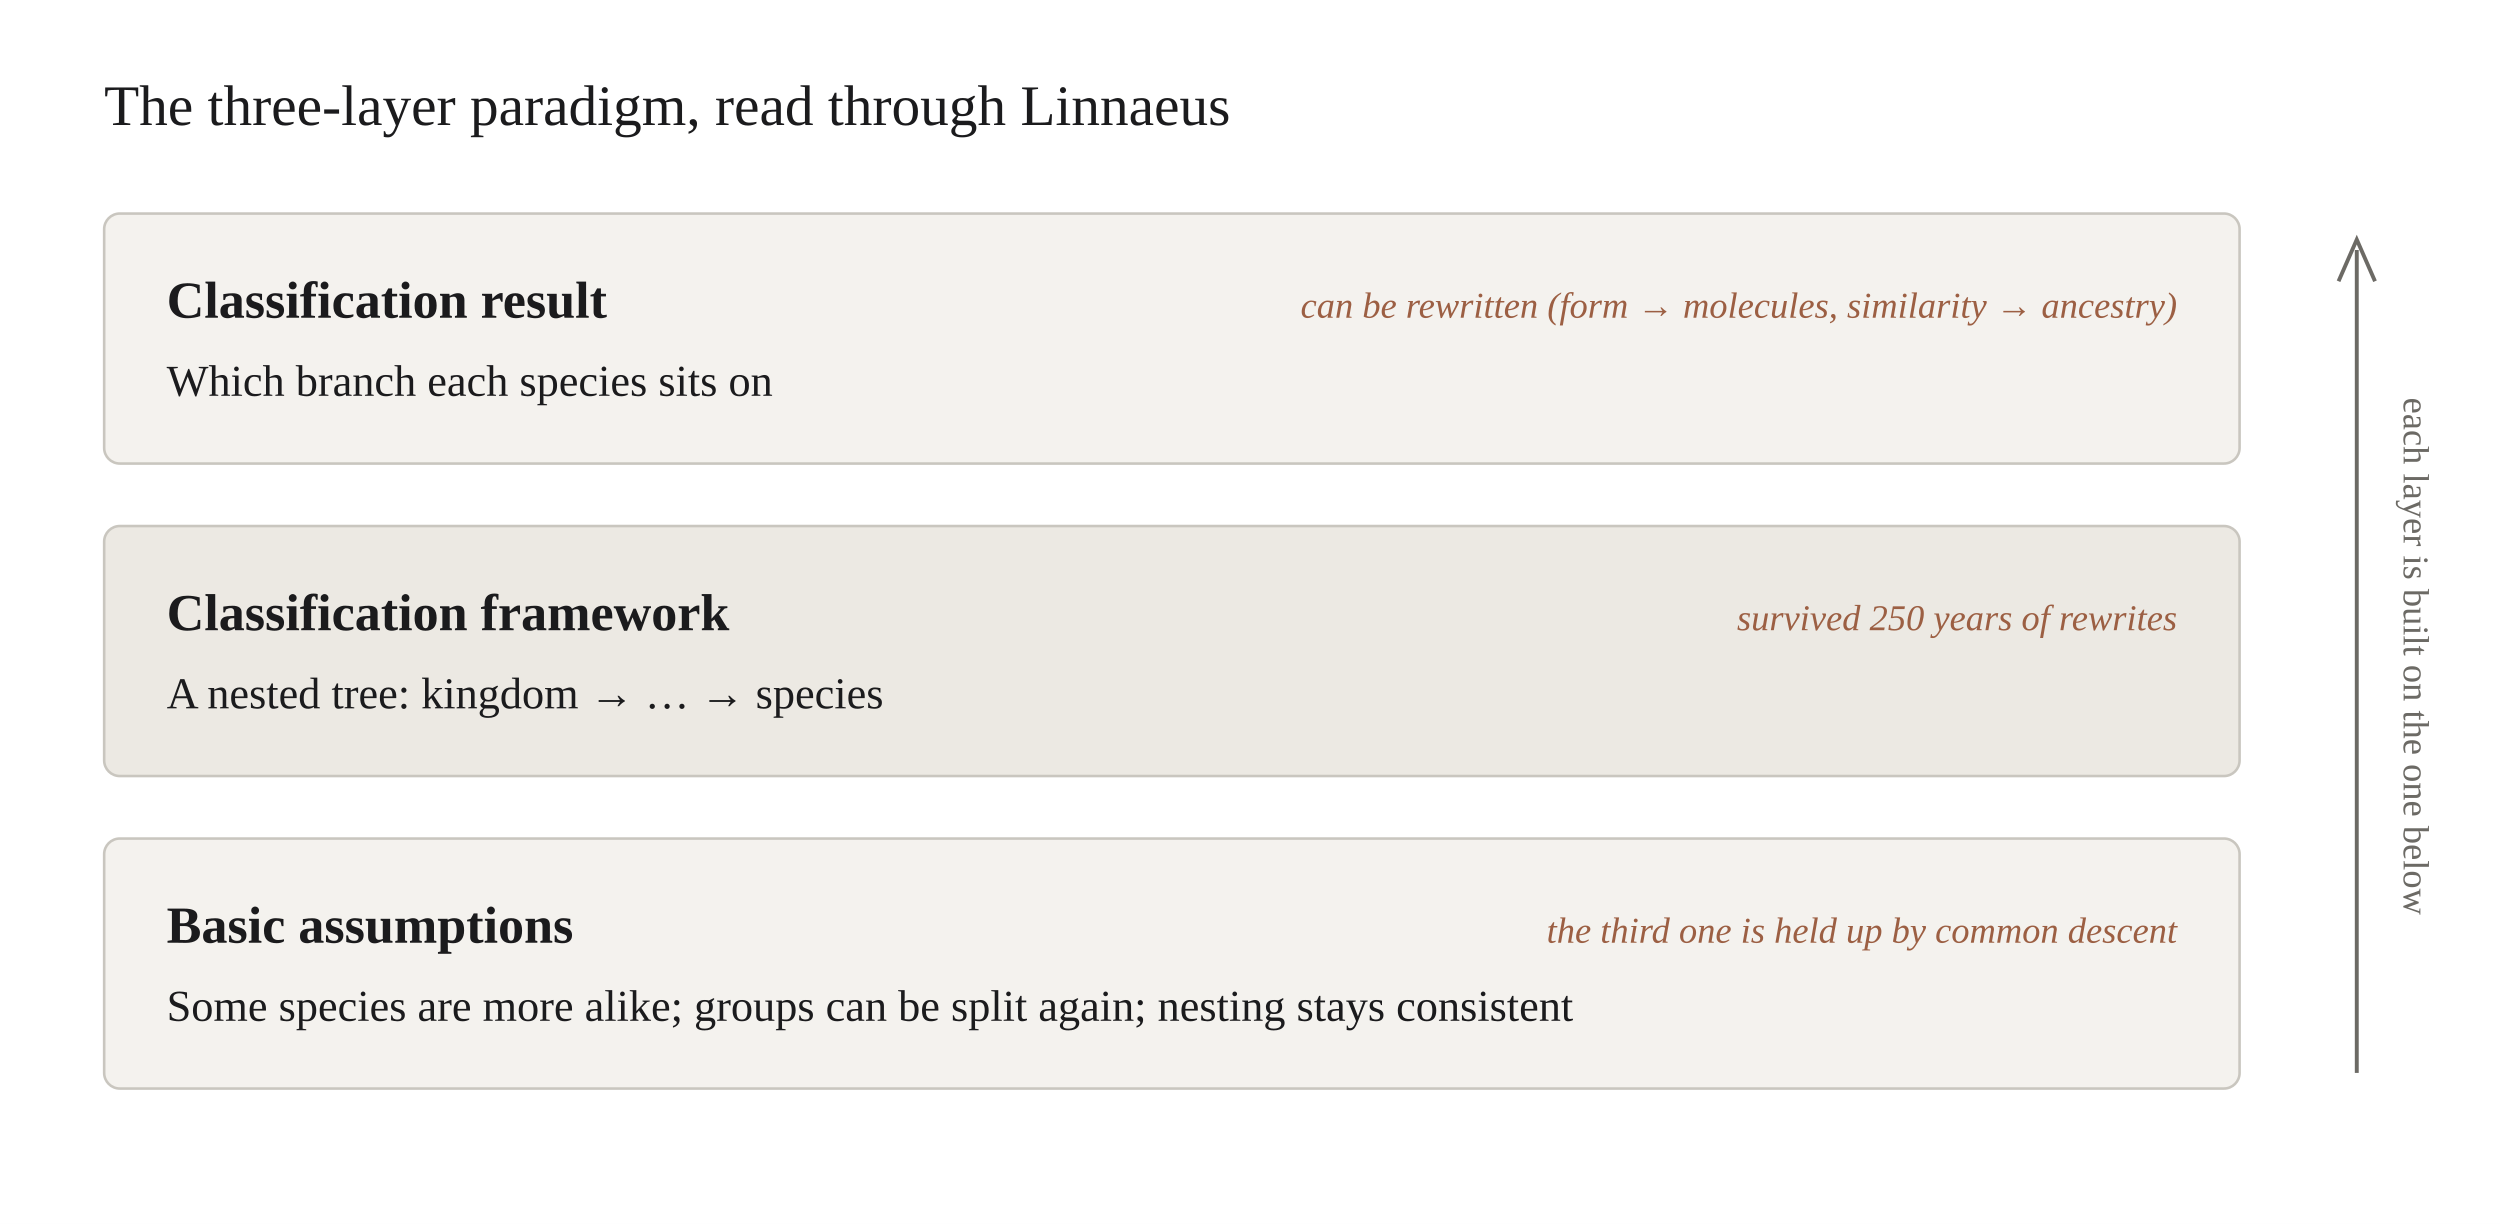
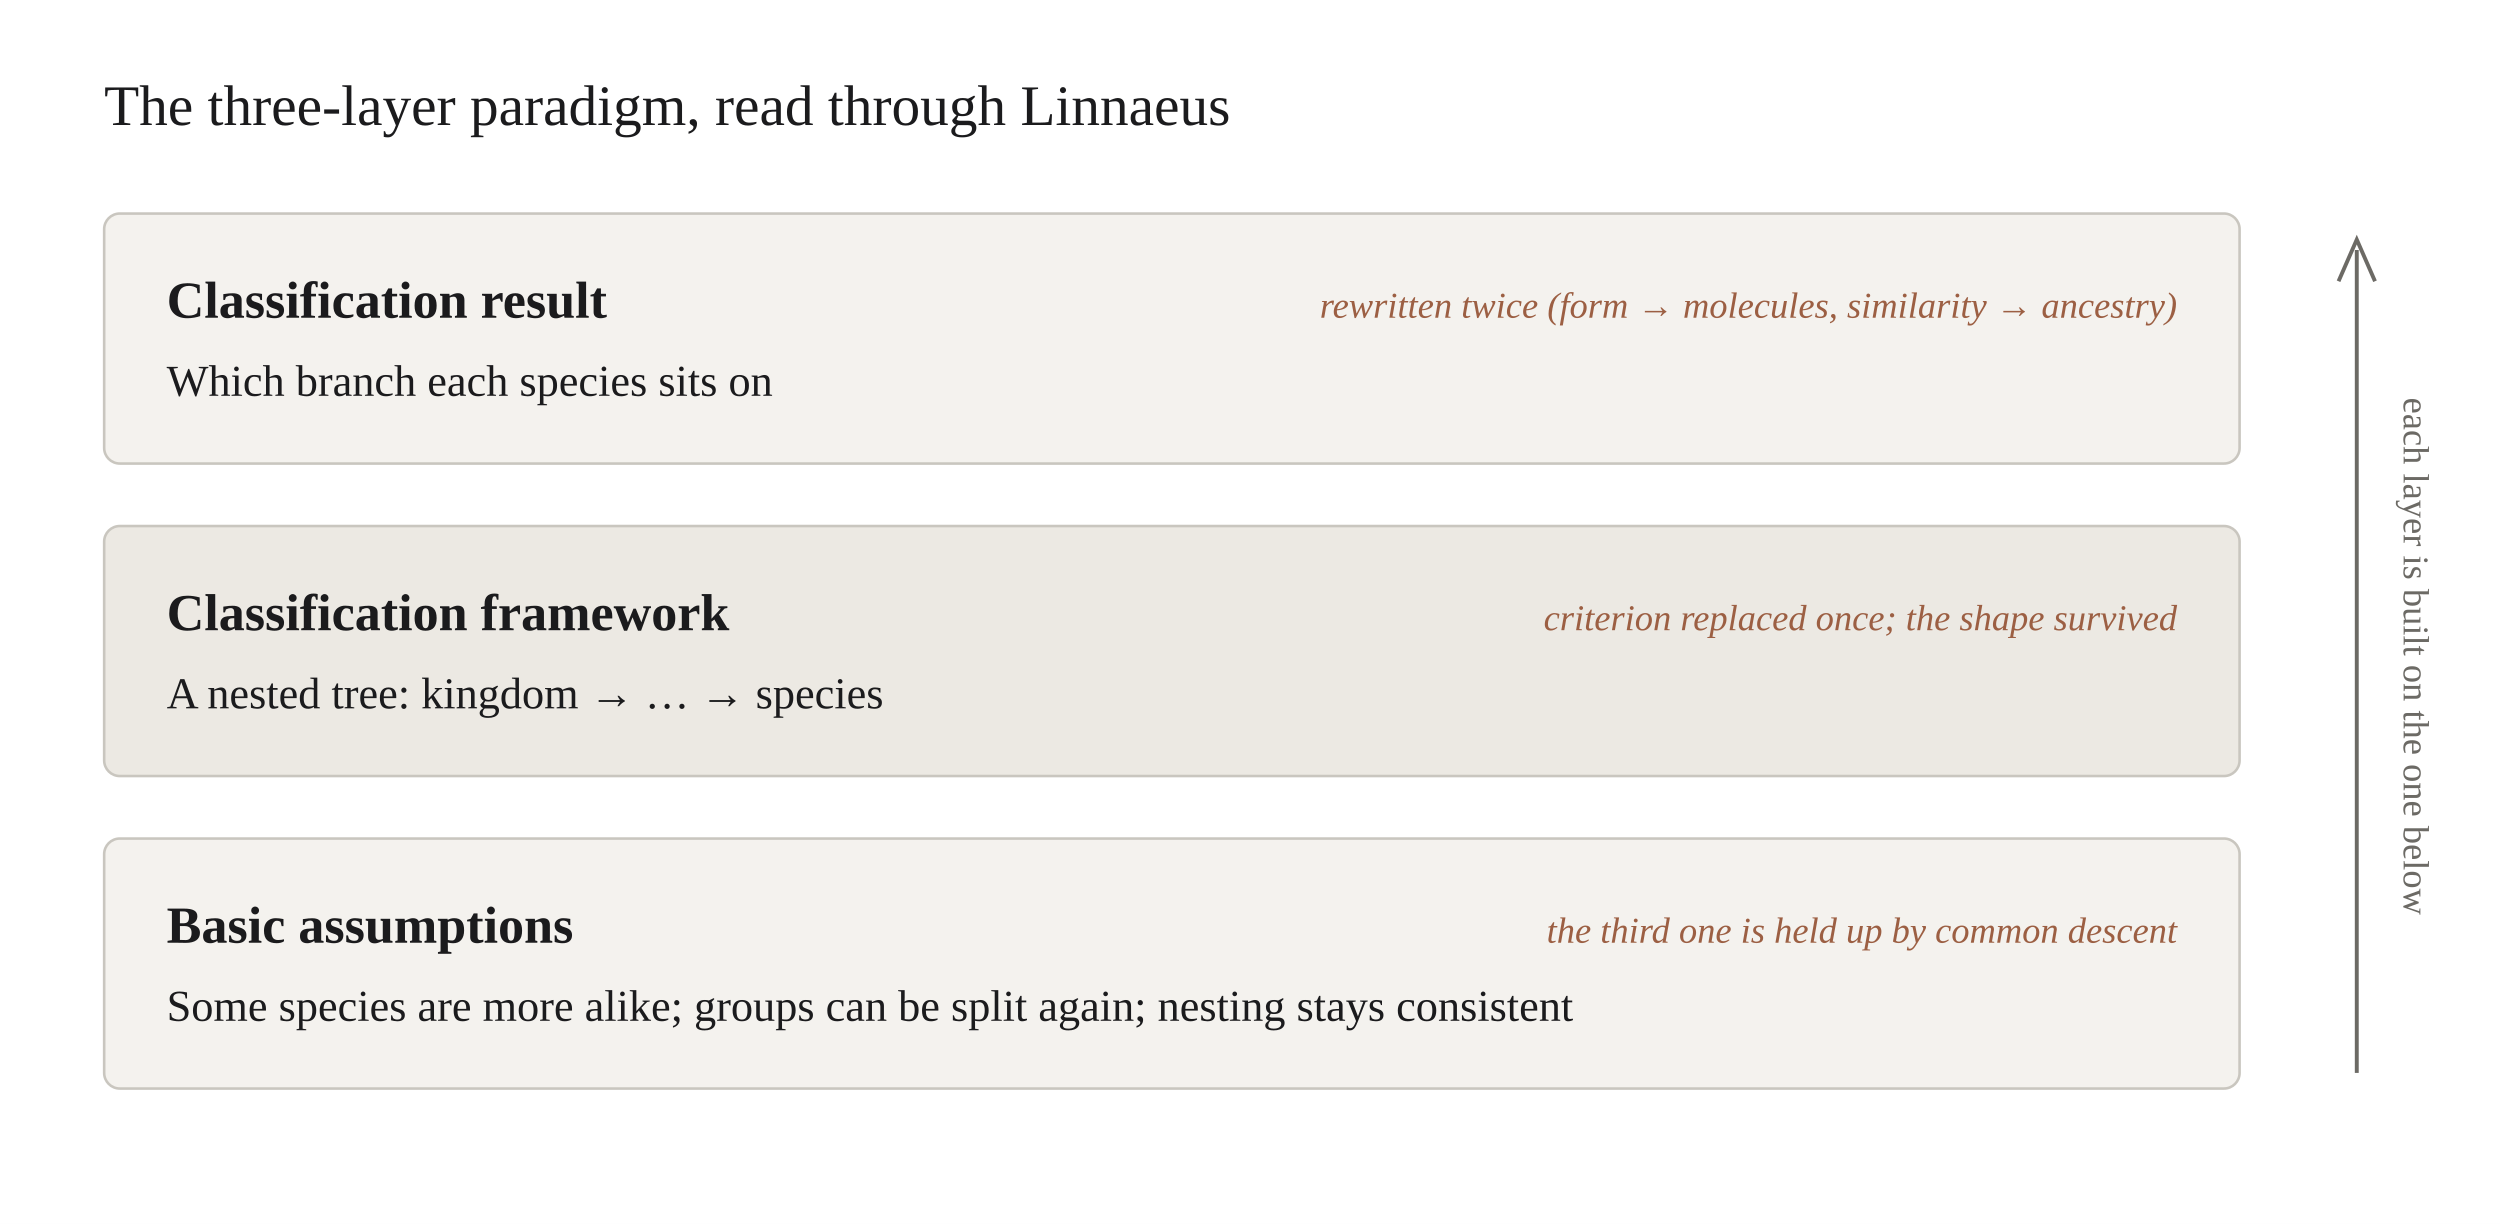
<svg xmlns="http://www.w3.org/2000/svg" viewBox="0 0 960 470" width="960" height="470" font-family="Georgia, 'Iowan Old Style', 'Times New Roman', serif">
  <rect width="960" height="470" fill="#ffffff" />
  <text x="40" y="48" font-size="22" fill="#1b1b1d">The three-layer paradigm, read through Linnaeus</text>
  <rect x="40" y="82" width="820" height="96" rx="6" fill="#f4f2ee" stroke="#c9c6bf" />
  <text x="64" y="122" font-size="20" fill="#1b1b1d" font-weight="600">Classification result</text>
  <text x="64" y="152" font-size="17" fill="#1b1b1d">Which branch each species sits on</text>
-   <text x="836" y="122" font-size="14" fill="#9c5f43" text-anchor="end" font-style="italic">can be rewritten (form → molecules, similarity → ancestry)</text>
+   <text x="836" y="122" font-size="14" fill="#9c5f43" text-anchor="end" font-style="italic">rewritten twice (form → molecules, similarity → ancestry)</text>
  <rect x="40" y="202" width="820" height="96" rx="6" fill="#ece9e3" stroke="#c9c6bf" />
  <text x="64" y="242" font-size="20" fill="#1b1b1d" font-weight="600">Classification framework</text>
  <text x="64" y="272" font-size="17" fill="#1b1b1d">A nested tree: kingdom → … → species</text>
-   <text x="836" y="242" font-size="14" fill="#9c5f43" text-anchor="end" font-style="italic">survived 250 years of rewrites</text>
+   <text x="836" y="242" font-size="14" fill="#9c5f43" text-anchor="end" font-style="italic">criterion replaced once; the shape survived</text>
  <rect x="40" y="322" width="820" height="96" rx="6" fill="#f4f2ee" stroke="#c9c6bf" />
  <text x="64" y="362" font-size="20" fill="#1b1b1d" font-weight="600">Basic assumptions</text>
  <text x="64" y="392" font-size="17" fill="#1b1b1d">Some species are more alike; groups can be split again; nesting stays consistent</text>
  <text x="836" y="362" font-size="14" fill="#9c5f43" text-anchor="end" font-style="italic">the third one is held up by common descent</text>
  <line x1="905" y1="412" x2="905" y2="96" stroke="#6c6a65" stroke-width="1.5" />
  <path d="M898,108 L905,92 L912,108" fill="none" stroke="#6c6a65" stroke-width="1.5" />
  <text x="923" y="252" font-size="14" fill="#6c6a65" transform="rotate(90 923 252)" text-anchor="middle">each layer is built on the one below</text>
</svg>
